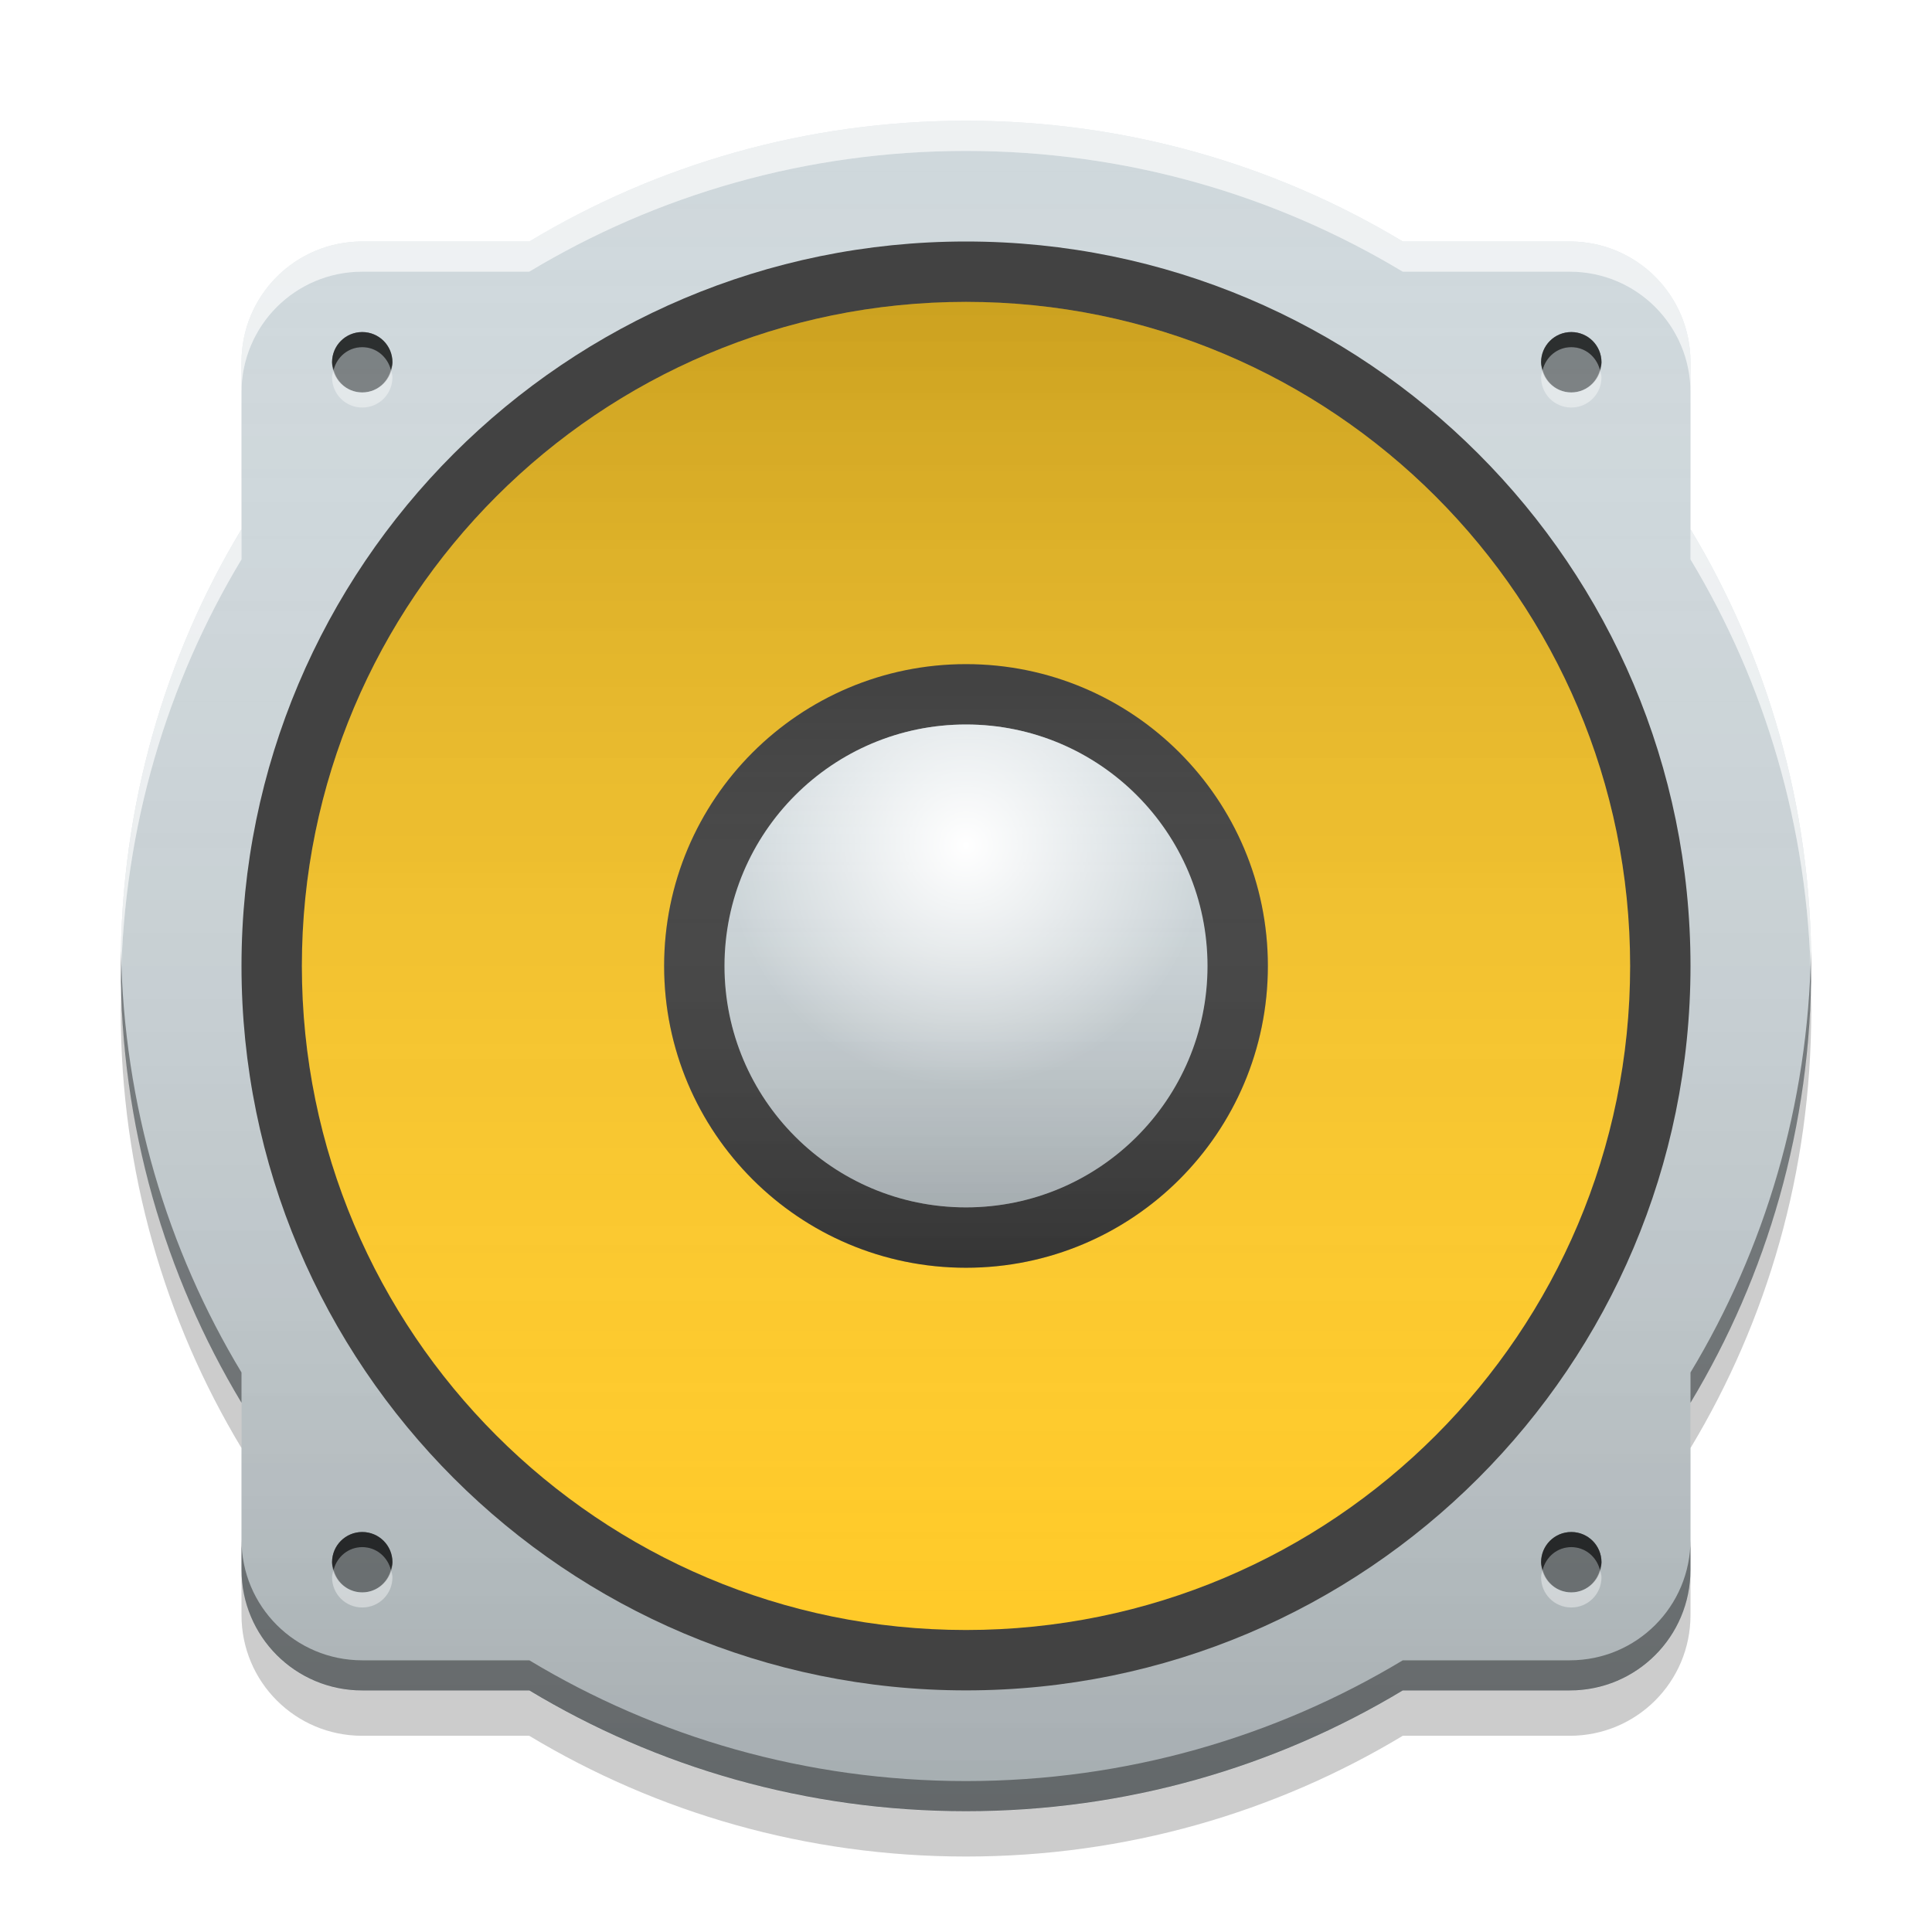
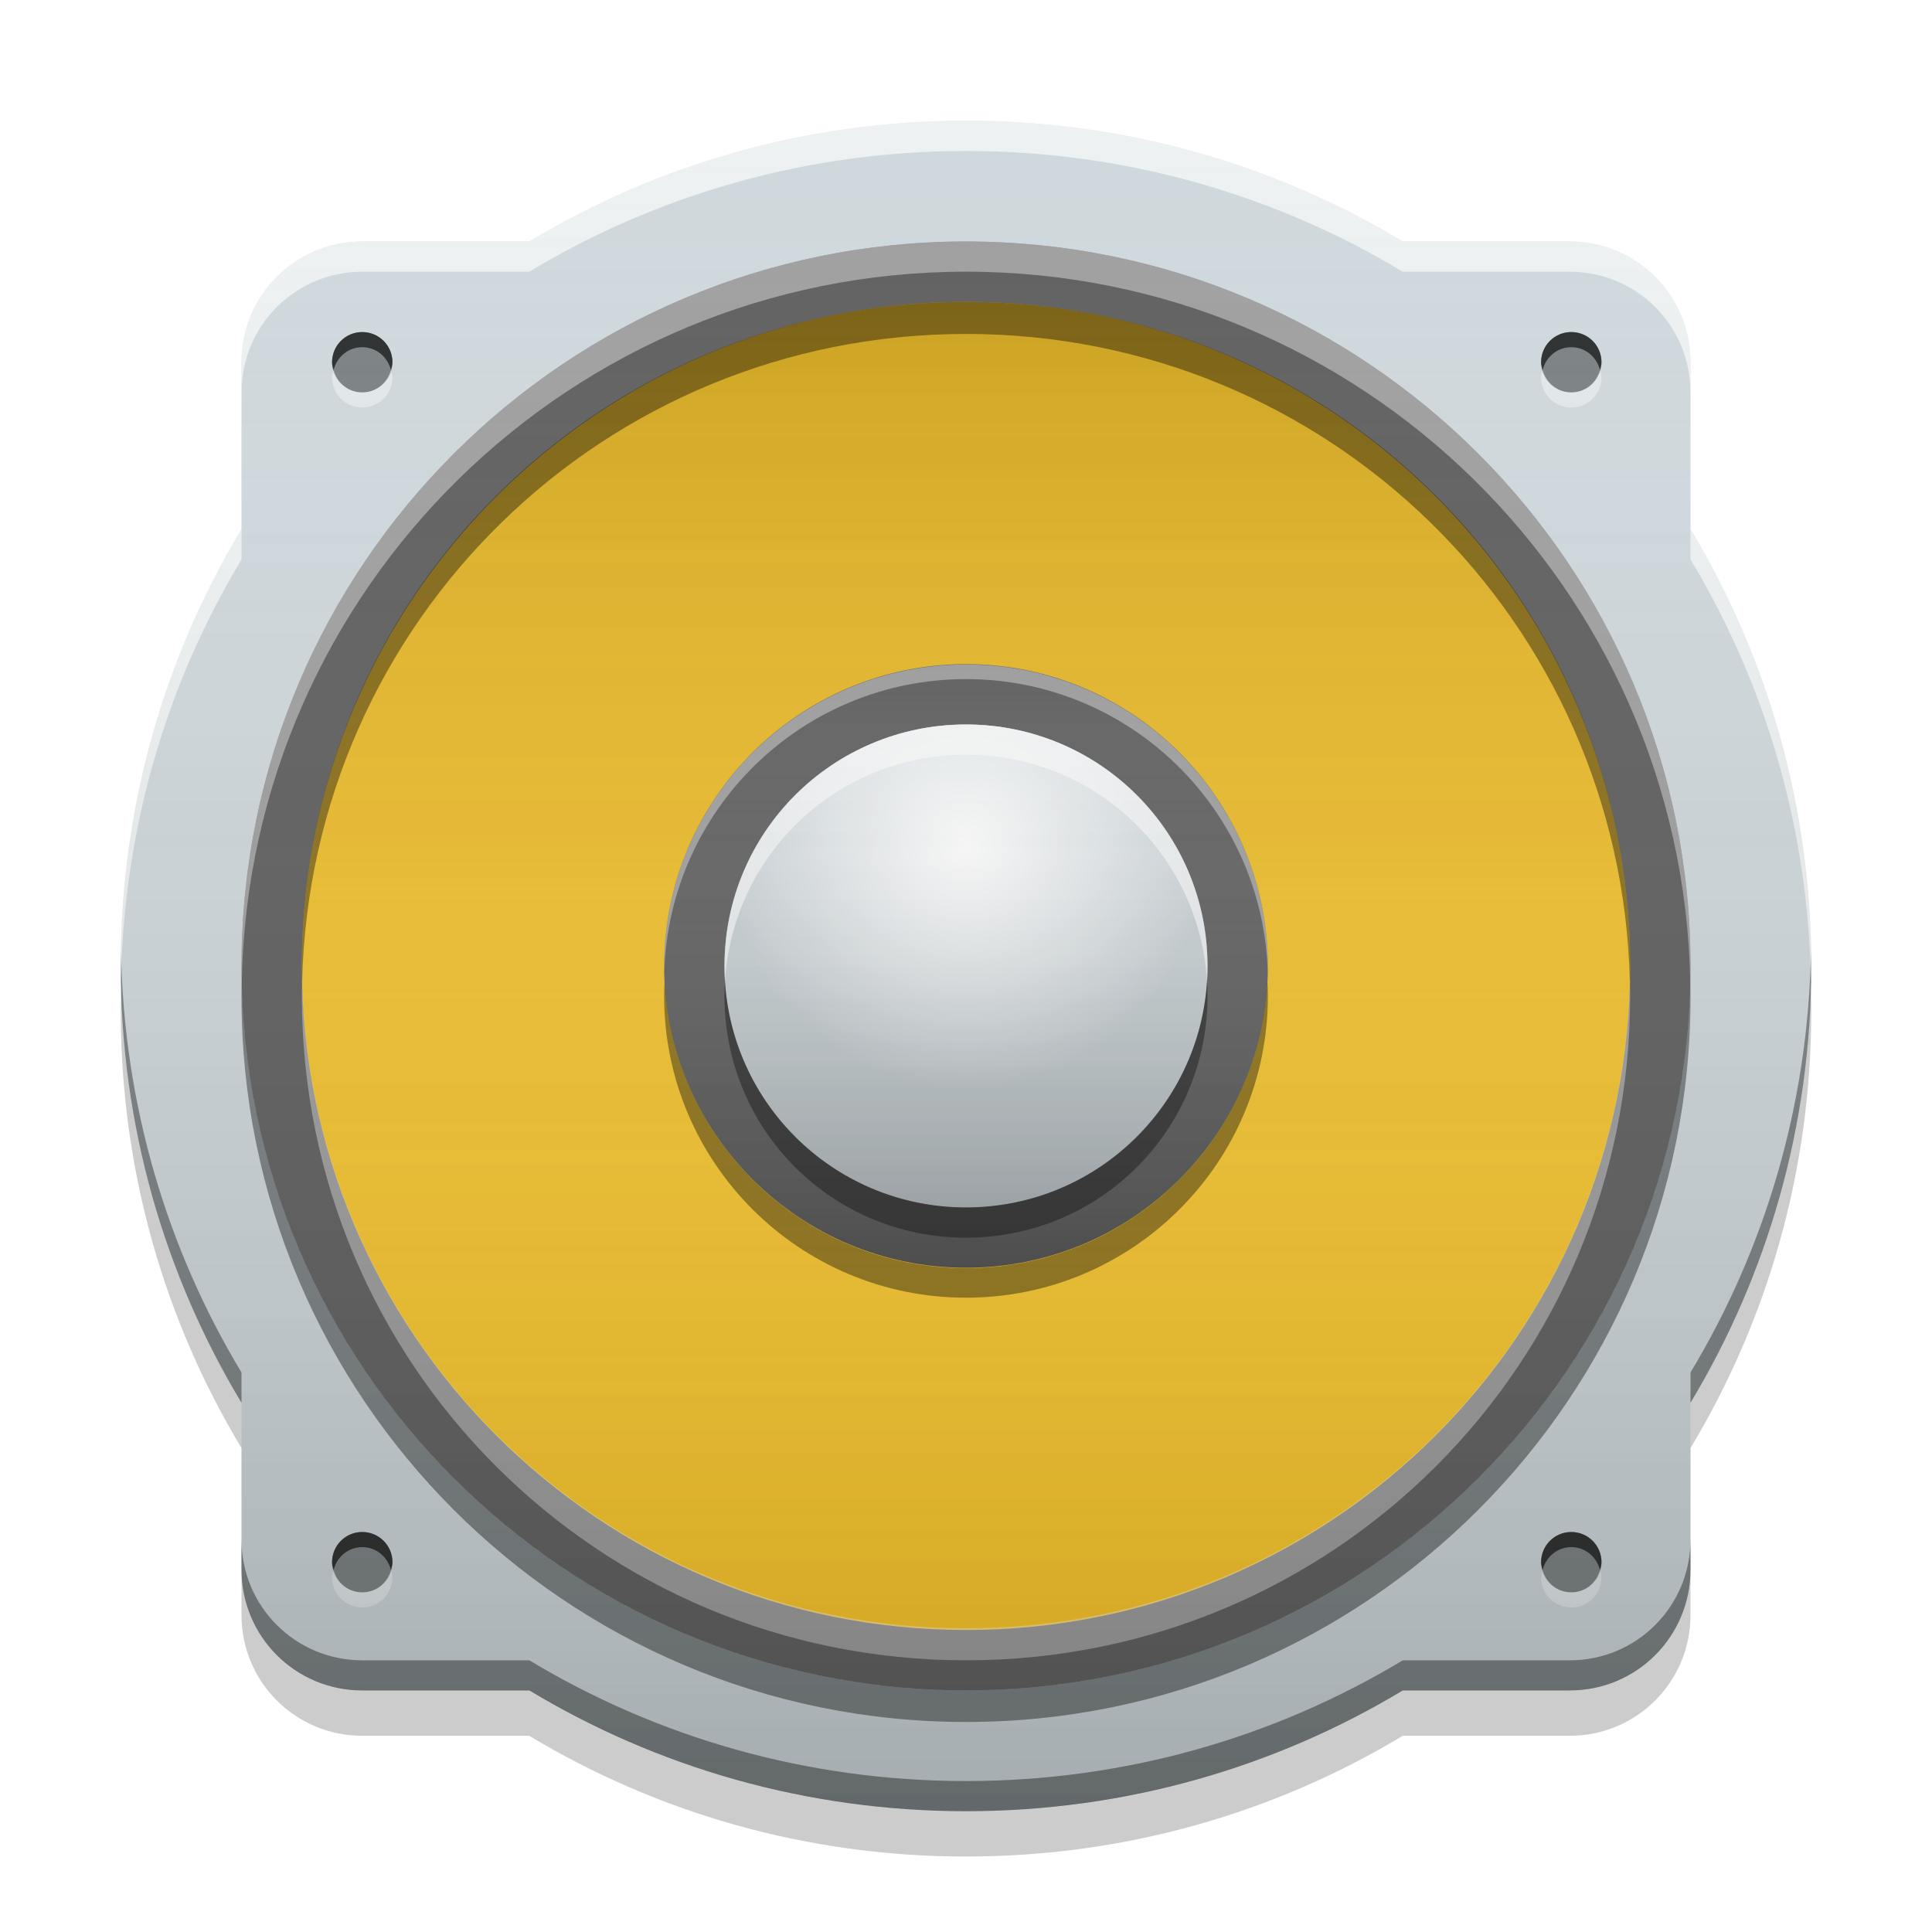
<svg xmlns="http://www.w3.org/2000/svg" width="64" height="64" viewBox="0 0 64 64" version="1.1">
  <defs>
-     <linearGradient id="linear0" gradientUnits="userSpaceOnUse" x1="33.867" y1="-199.125" x2="33.867" y2="-213.942" gradientTransform="matrix(3.779528,0,0,3.779528,-97.5332,812.5985)">
+     <linearGradient id="linear0" gradientUnits="userSpaceOnUse" x1="8.467" y1="-212.354" x2="8.467" y2="-200.712" gradientTransform="matrix(3.779528,0,0,3.779528,0,812.5985)">
      <stop offset="0" style="stop-color:rgb(0%,0%,0%);stop-opacity:0.2;" />
      <stop offset="1" style="stop-color:rgb(100%,100%,100%);stop-opacity:0;" />
    </linearGradient>
-     <linearGradient id="linear1" gradientUnits="userSpaceOnUse" x1="8.467" y1="-212.354" x2="8.467" y2="-200.712" gradientTransform="matrix(3.779528,0,0,3.779528,0,812.5985)">
+     <linearGradient id="linear1" gradientUnits="userSpaceOnUse" x1="8.467" y1="-203.887" x2="8.467" y2="-209.179" gradientTransform="matrix(3.779528,0,0,3.779528,0,812.5985)">
      <stop offset="0" style="stop-color:rgb(0%,0%,0%);stop-opacity:0.2;" />
      <stop offset="1" style="stop-color:rgb(100%,100%,100%);stop-opacity:0;" />
    </linearGradient>
-     <linearGradient id="linear2" gradientUnits="userSpaceOnUse" x1="8.467" y1="-203.887" x2="8.467" y2="-209.179" gradientTransform="matrix(3.779528,0,0,3.779528,0,812.5985)">
-       <stop offset="0" style="stop-color:rgb(0%,0%,0%);stop-opacity:0.2;" />
-       <stop offset="1" style="stop-color:rgb(100%,100%,100%);stop-opacity:0;" />
-     </linearGradient>
-     <linearGradient id="linear3" gradientUnits="userSpaceOnUse" x1="8.467" y1="-203.887" x2="8.467" y2="-209.179" gradientTransform="matrix(3.023488,0,0,3.023488,6.401134,656.4508)">
+     <linearGradient id="linear2" gradientUnits="userSpaceOnUse" x1="8.467" y1="-203.887" x2="8.467" y2="-209.179" gradientTransform="matrix(3.023488,0,0,3.023488,6.401134,656.4508)">
      <stop offset="0" style="stop-color:rgb(0%,0%,0%);stop-opacity:0.2;" />
      <stop offset="1" style="stop-color:rgb(100%,100%,100%);stop-opacity:0;" />
    </linearGradient>
    <radialGradient id="radial0" gradientUnits="userSpaceOnUse" cx="8.467" cy="-207.592" fx="8.467" fy="-207.592" r="2.117" gradientTransform="matrix(3.779528,0,0,3.779528,0,812.5985)">
      <stop offset="0" style="stop-color:rgb(100%,100%,100%);stop-opacity:1;" />
      <stop offset="1" style="stop-color:rgb(100%,100%,100%);stop-opacity:0;" />
    </radialGradient>
+     <linearGradient id="linear3" gradientUnits="userSpaceOnUse" x1="33.867" y1="-199.125" x2="33.867" y2="-213.942" gradientTransform="matrix(3.779528,0,0,3.779528,-97.5332,812.5985)">
+       <stop offset="0" style="stop-color:rgb(0%,0%,0%);stop-opacity:0.2;" />
+       <stop offset="1" style="stop-color:rgb(100%,100%,100%);stop-opacity:0;" />
+     </linearGradient>
  </defs>
  <g id="surface1">
    <path style=" stroke:none;fill-rule:nonzero;fill:rgb(81.176%,84.706%,86.275%);fill-opacity:1;" d="M 32 4 C 26.699 4 21.75 5.461 17.535 8 L 12 8 C 9.785 8 8 9.785 8 12 L 8 17.531 C 5.461 21.75 4 26.699 4 32 C 4 37.301 5.461 42.25 8 46.469 L 8 52 C 8 54.215 9.785 56 12 56 L 17.535 56 C 21.75 58.539 26.699 60 32 60 C 37.301 60 42.25 58.539 46.469 56 L 52 56 C 54.215 56 56 54.215 56 52 L 56 46.469 C 58.539 42.25 60 37.301 60 32 C 60 26.699 58.539 21.75 56 17.531 L 56 12 C 56 9.785 54.215 8 52 8 L 46.469 8 C 42.25 5.461 37.301 4 32 4 Z M 32 4 " />
-     <path style=" stroke:none;fill-rule:nonzero;fill:url(#linear0);" d="M 32 4 C 26.699 4 21.75 5.461 17.531 8 L 12 8 C 9.785 8 8 9.785 8 12 L 8 17.531 C 5.461 21.75 4 26.699 4 32 C 4 37.301 5.461 42.25 8 46.469 L 8 52 C 8 54.215 9.785 56 12 56 L 17.531 56 C 21.75 58.539 26.699 60 32 60 C 37.301 60 42.25 58.539 46.465 56 L 52 56 C 54.215 56 56 54.215 56 52 L 56 46.469 C 58.539 42.25 60 37.301 60 32 C 60 26.699 58.539 21.75 56 17.531 L 56 12 C 56 9.785 54.215 8 52 8 L 46.465 8 C 42.25 5.461 37.301 4 32 4 Z M 32 4 " />
-     <path style=" stroke:none;fill-rule:nonzero;fill:rgb(25.882%,25.882%,25.882%);fill-opacity:1;" d="M 32 8 C 45.254 8 56 18.746 56 32 C 56 45.25 45.254 55.996 32 55.996 C 18.746 55.996 8 45.25 8 32 C 8 18.746 18.746 8 32 8 Z M 32 8 " />
+     <path style=" stroke:none;fill-rule:nonzero;fill:rgb(38.039%,38.039%,38.039%);fill-opacity:1;" d="M 32 8 C 45.254 8 56 18.746 56 32 C 56 45.25 45.254 55.996 32 55.996 C 18.746 55.996 8 45.25 8 32 C 8 18.746 18.746 8 32 8 Z M 32 8 " />
    <path style=" stroke:none;fill-rule:nonzero;fill:rgb(100%,79.216%,15.686%);fill-opacity:1;" d="M 32 10 C 44.148 10 54 19.848 54 32 C 54 44.148 44.148 53.996 32 53.996 C 19.852 53.996 10 44.148 10 32 C 10 19.848 19.852 10 32 10 Z M 32 10 " />
-     <path style=" stroke:none;fill-rule:nonzero;fill:url(#linear1);" d="M 32 10 C 44.148 10 54 19.852 54 32 C 54 44.148 44.148 54 32 54 C 19.852 54 10 44.148 10 32 C 10 19.852 19.852 10 32 10 Z M 32 10 " />
-     <path style=" stroke:none;fill-rule:nonzero;fill:rgb(25.882%,25.882%,25.882%);fill-opacity:1;" d="M 32 22 C 37.523 22 42 26.477 42 32 C 42 37.52 37.523 41.996 32 41.996 C 26.477 41.996 22 37.52 22 32 C 22 26.477 26.477 22 32 22 Z M 32 22 " />
-     <path style=" stroke:none;fill-rule:nonzero;fill:url(#linear2);" d="M 32 22 C 37.523 22 42 26.477 42 32 C 42 37.52 37.523 41.996 32 41.996 C 26.477 41.996 22 37.52 22 32 C 22 26.477 26.477 22 32 22 Z M 32 22 " />
+     <path style=" stroke:none;fill-rule:nonzero;fill:url(#linear0);" d="M 32 10 C 44.148 10 54 19.852 54 32 C 54 44.148 44.148 54 32 54 C 19.852 54 10 44.148 10 32 C 10 19.852 19.852 10 32 10 Z M 32 10 " />
+     <path style=" stroke:none;fill-rule:nonzero;fill:rgb(38.039%,38.039%,38.039%);fill-opacity:1;" d="M 32 22 C 37.523 22 42 26.477 42 32 C 42 37.52 37.523 41.996 32 41.996 C 26.477 41.996 22 37.52 22 32 C 22 26.477 26.477 22 32 22 Z M 32 22 " />
+     <path style=" stroke:none;fill-rule:nonzero;fill:url(#linear1);" d="M 32 22 C 37.523 22 42 26.477 42 32 C 42 37.52 37.523 41.996 32 41.996 C 26.477 41.996 22 37.52 22 32 C 22 26.477 26.477 22 32 22 Z M 32 22 " />
    <path style=" stroke:none;fill-rule:nonzero;fill:rgb(81.176%,84.706%,86.275%);fill-opacity:1;" d="M 32 24 C 36.418 24 40 27.582 40 32 C 40 36.414 36.418 39.996 32 39.996 C 27.582 39.996 24 36.414 24 32 C 24 27.582 27.582 24 32 24 Z M 32 24 " />
-     <path style=" stroke:none;fill-rule:nonzero;fill:url(#linear3);" d="M 32 24 C 36.418 24 40 27.582 40 32 C 40 36.414 36.418 39.996 32 39.996 C 27.582 39.996 24 36.414 24 32 C 24 27.582 27.582 24 32 24 Z M 32 24 " />
+     <path style=" stroke:none;fill-rule:nonzero;fill:url(#linear2);" d="M 32 24 C 36.418 24 40 27.582 40 32 C 40 36.414 36.418 39.996 32 39.996 C 27.582 39.996 24 36.414 24 32 C 24 27.582 27.582 24 32 24 Z M 32 24 " />
    <path style=" stroke:none;fill-rule:nonzero;fill:rgb(0%,0%,0%);fill-opacity:0.4;" d="M 12 11 C 11.445 11 11 11.445 11 12 C 11 12.09 11.031 12.168 11.051 12.25 C 11.164 11.82 11.535 11.5 12 11.5 C 12.465 11.5 12.836 11.82 12.949 12.25 C 12.969 12.168 13 12.09 13 12 C 13 11.445 12.555 11 12 11 Z M 12 11 " />
    <path style=" stroke:none;fill-rule:nonzero;fill:rgb(0%,0%,0%);fill-opacity:0.4;" d="M 12 11 C 12.551 11 13 11.449 13 12 C 13 12.551 12.551 13 12 13 C 11.449 13 11 12.551 11 12 C 11 11.449 11.449 11 12 11 Z M 12 11 " />
    <path style=" stroke:none;fill-rule:nonzero;fill:rgb(100%,100%,100%);fill-opacity:0.4;" d="M 12 13.5 C 11.445 13.5 11 13.055 11 12.5 C 11 12.41 11.027 12.332 11.051 12.25 C 11.164 12.68 11.535 13 12 13 C 12.465 13 12.836 12.68 12.949 12.25 C 12.969 12.332 13 12.41 13 12.5 C 13 13.055 12.555 13.5 12 13.5 Z M 12 13.5 " />
    <path style=" stroke:none;fill-rule:nonzero;fill:rgb(0%,0%,0%);fill-opacity:0.4;" d="M 12 11 C 11.445 11 11 11.445 11 12 C 11 12.09 11.027 12.168 11.051 12.25 C 11.164 11.82 11.535 11.5 12 11.5 C 12.465 11.5 12.836 11.82 12.949 12.25 C 12.969 12.168 13 12.09 13 12 C 13 11.445 12.555 11 12 11 Z M 12 11 " />
    <path style=" stroke:none;fill-rule:nonzero;fill:rgb(0%,0%,0%);fill-opacity:0.4;" d="M 52.051 11 C 51.496 11 51.051 11.445 51.051 12 C 51.051 12.09 51.082 12.168 51.102 12.25 C 51.215 11.82 51.586 11.5 52.051 11.5 C 52.516 11.5 52.887 11.82 53 12.25 C 53.02 12.168 53.051 12.09 53.051 12 C 53.051 11.445 52.605 11 52.051 11 Z M 52.051 11 " />
    <path style=" stroke:none;fill-rule:nonzero;fill:rgb(0%,0%,0%);fill-opacity:0.4;" d="M 52.051 11 C 52.602 11 53.051 11.449 53.051 12 C 53.051 12.551 52.602 13 52.051 13 C 51.5 13 51.051 12.551 51.051 12 C 51.051 11.449 51.5 11 52.051 11 Z M 52.051 11 " />
    <path style=" stroke:none;fill-rule:nonzero;fill:rgb(100%,100%,100%);fill-opacity:0.4;" d="M 52.051 13.5 C 51.496 13.5 51.051 13.055 51.051 12.5 C 51.051 12.41 51.078 12.332 51.102 12.25 C 51.215 12.68 51.586 13 52.051 13 C 52.516 13 52.887 12.68 53 12.25 C 53.02 12.332 53.051 12.41 53.051 12.5 C 53.051 13.055 52.605 13.5 52.051 13.5 Z M 52.051 13.5 " />
    <path style=" stroke:none;fill-rule:nonzero;fill:rgb(0%,0%,0%);fill-opacity:0.4;" d="M 52.051 11 C 51.496 11 51.051 11.445 51.051 12 C 51.051 12.09 51.078 12.168 51.102 12.25 C 51.215 11.82 51.586 11.5 52.051 11.5 C 52.516 11.5 52.887 11.82 53 12.25 C 53.02 12.168 53.051 12.09 53.051 12 C 53.051 11.445 52.605 11 52.051 11 Z M 52.051 11 " />
    <path style=" stroke:none;fill-rule:nonzero;fill:rgb(0%,0%,0%);fill-opacity:0.4;" d="M 12 50.75 C 11.445 50.75 11 51.195 11 51.75 C 11 51.84 11.031 51.918 11.051 52 C 11.164 51.57 11.535 51.25 12 51.25 C 12.465 51.25 12.836 51.57 12.949 52 C 12.969 51.918 13 51.84 13 51.75 C 13 51.195 12.555 50.75 12 50.75 Z M 12 50.75 " />
    <path style=" stroke:none;fill-rule:nonzero;fill:rgb(0%,0%,0%);fill-opacity:0.4;" d="M 12 50.75 C 12.551 50.75 13 51.199 13 51.75 C 13 52.301 12.551 52.75 12 52.75 C 11.449 52.75 11 52.301 11 51.75 C 11 51.199 11.449 50.75 12 50.75 Z M 12 50.75 " />
    <path style=" stroke:none;fill-rule:nonzero;fill:rgb(100%,100%,100%);fill-opacity:0.4;" d="M 12 53.25 C 11.445 53.25 11 52.805 11 52.25 C 11 52.16 11.027 52.082 11.051 52 C 11.164 52.43 11.535 52.75 12 52.75 C 12.465 52.75 12.836 52.43 12.949 52 C 12.969 52.082 13 52.16 13 52.25 C 13 52.805 12.555 53.25 12 53.25 Z M 12 53.25 " />
    <path style=" stroke:none;fill-rule:nonzero;fill:rgb(0%,0%,0%);fill-opacity:0.4;" d="M 12 50.75 C 11.445 50.75 11 51.195 11 51.75 C 11 51.84 11.027 51.918 11.051 52 C 11.164 51.57 11.535 51.25 12 51.25 C 12.465 51.25 12.836 51.57 12.949 52 C 12.969 51.918 13 51.84 13 51.75 C 13 51.195 12.555 50.75 12 50.75 Z M 12 50.75 " />
    <path style=" stroke:none;fill-rule:nonzero;fill:rgb(0%,0%,0%);fill-opacity:0.4;" d="M 52.051 50.75 C 51.496 50.75 51.051 51.195 51.051 51.75 C 51.051 51.84 51.082 51.918 51.102 52 C 51.215 51.57 51.586 51.25 52.051 51.25 C 52.516 51.25 52.887 51.57 53 52 C 53.02 51.918 53.051 51.84 53.051 51.75 C 53.051 51.195 52.605 50.75 52.051 50.75 Z M 52.051 50.75 " />
    <path style=" stroke:none;fill-rule:nonzero;fill:rgb(0%,0%,0%);fill-opacity:0.4;" d="M 52.051 50.75 C 52.602 50.75 53.051 51.199 53.051 51.75 C 53.051 52.301 52.602 52.75 52.051 52.75 C 51.5 52.75 51.051 52.301 51.051 51.75 C 51.051 51.199 51.5 50.75 52.051 50.75 Z M 52.051 50.75 " />
    <path style=" stroke:none;fill-rule:nonzero;fill:rgb(100%,100%,100%);fill-opacity:0.4;" d="M 52.051 53.25 C 51.496 53.25 51.051 52.805 51.051 52.25 C 51.051 52.16 51.078 52.082 51.102 52 C 51.215 52.43 51.586 52.75 52.051 52.75 C 52.516 52.75 52.887 52.43 53 52 C 53.02 52.082 53.051 52.16 53.051 52.25 C 53.051 52.805 52.605 53.25 52.051 53.25 Z M 52.051 53.25 " />
    <path style=" stroke:none;fill-rule:nonzero;fill:rgb(0%,0%,0%);fill-opacity:0.4;" d="M 52.051 50.75 C 51.496 50.75 51.051 51.195 51.051 51.75 C 51.051 51.84 51.078 51.918 51.102 52 C 51.215 51.57 51.586 51.25 52.051 51.25 C 52.516 51.25 52.887 51.57 53 52 C 53.02 51.918 53.051 51.84 53.051 51.75 C 53.051 51.195 52.605 50.75 52.051 50.75 Z M 52.051 50.75 " />
    <path style=" stroke:none;fill-rule:nonzero;fill:rgb(100%,100%,100%);fill-opacity:0.4;" d="M 32 4 C 26.699 4 21.75 5.461 17.531 8 L 12 8 C 9.785 8 8 9.785 8 12 L 8 13 C 8 10.785 9.785 9 12 9 L 17.531 9 C 21.75 6.461 26.699 5 32 5 C 37.301 5 42.25 6.461 46.469 9 L 52 9 C 54.215 9 56 10.785 56 13 L 56 12 C 56 9.785 54.215 8 52 8 L 46.469 8 C 42.25 5.461 37.301 4 32 4 Z M 8 17.531 C 5.461 21.75 4 26.699 4 32 C 4 32.168 4.008 32.332 4.008 32.5 C 4.098 27.387 5.539 22.617 8 18.531 Z M 56 17.531 L 56 18.531 C 58.461 22.617 59.902 27.387 59.988 32.5 C 59.992 32.332 60 32.168 60 32 C 60 26.699 58.539 21.75 56 17.531 Z M 56 17.531 " />
    <path style=" stroke:none;fill-rule:nonzero;fill:rgb(0%,0%,0%);fill-opacity:0.4;" d="M 32 60 C 26.699 60 21.75 58.539 17.535 56 L 12 56 C 9.785 56 8 54.215 8 52 L 8 51 C 8 53.215 9.785 55 12 55 L 17.535 55 C 21.75 57.539 26.699 59 32 59 C 37.301 59 42.25 57.539 46.469 55 L 52 55 C 54.215 55 56 53.215 56 51 L 56 52 C 56 54.215 54.215 56 52 56 L 46.469 56 C 42.25 58.539 37.301 60 32 60 Z M 8 46.469 C 5.461 42.25 4 37.301 4 32 C 4 31.832 4.008 31.668 4.008 31.5 C 4.098 36.613 5.539 41.383 8 45.465 Z M 56 46.469 L 56 45.465 C 58.461 41.383 59.902 36.613 59.992 31.5 C 59.992 31.668 60 31.832 60 32 C 60 37.301 58.539 42.25 56 46.469 Z M 56 46.469 " />
    <path style=" stroke:none;fill-rule:nonzero;fill:rgb(100%,100%,100%);fill-opacity:0.4;" d="M 32 4 C 26.699 4 21.75 5.461 17.531 8 L 12 8 C 9.785 8 8 9.785 8 12 L 8 13 C 8 10.785 9.785 9 12 9 L 17.531 9 C 21.75 6.461 26.699 5 32 5 C 37.301 5 42.25 6.461 46.469 9 L 52 9 C 54.215 9 56 10.785 56 13 L 56 12 C 56 9.785 54.215 8 52 8 L 46.469 8 C 42.25 5.461 37.301 4 32 4 Z M 8 17.531 C 5.461 21.75 4 26.699 4 32 C 4 32.168 4.008 32.332 4.008 32.5 C 4.098 27.387 5.539 22.617 8 18.531 Z M 56 17.531 L 56 18.531 C 58.461 22.617 59.902 27.387 59.988 32.5 C 59.992 32.332 60 32.168 60 32 C 60 26.699 58.539 21.75 56 17.531 Z M 56 17.531 " />
    <path style=" stroke:none;fill-rule:nonzero;fill:rgb(0%,0%,0%);fill-opacity:0.2;" d="M 4.016 32.75 C 4.008 33 4 33.25 4 33.5 C 4 38.801 5.461 43.75 8 47.969 L 8 46.469 C 5.582 42.453 4.145 37.77 4.016 32.75 Z M 59.984 32.75 C 59.855 37.77 58.418 42.453 56 46.469 L 56 47.969 C 58.539 43.75 60 38.801 60 33.5 C 60 33.25 59.992 33 59.984 32.75 Z M 8 52.004 L 8 53.5 C 8 55.715 9.785 57.5 12 57.5 L 17.531 57.5 C 21.75 60.039 26.699 61.5 32 61.5 C 37.301 61.5 42.25 60.039 46.469 57.5 L 52 57.5 C 54.215 57.5 56 55.715 56 53.5 L 56 52.004 C 56 54.219 54.215 56.004 52 56.004 L 46.469 56.004 C 42.25 58.543 37.301 60.004 32 60.004 C 26.699 60.004 21.75 58.543 17.531 56.004 L 12 56.004 C 9.785 56.004 8 54.219 8 52.004 Z M 8 52.004 " />
    <path style=" stroke:none;fill-rule:nonzero;fill:url(#radial0);" d="M 32 24 C 36.418 24 40 27.582 40 32 C 40 36.418 36.418 40 32 40 C 27.582 40 24 36.418 24 32 C 24 27.582 27.582 24 32 24 Z M 32 24 " />
+     <path style=" stroke:none;fill-rule:nonzero;fill:rgb(0%,0%,0%);fill-opacity:0.4;" d="M 32 10 C 19.812 10 10 19.812 10 32 C 10 32.176 10.004 32.355 10.008 32.531 C 10.285 20.59 19.988 11.062 32 11.062 C 44.012 11.062 53.715 20.59 53.992 32.531 C 53.996 32.355 54 32.176 54 32 C 54 19.812 44.188 10 32 10 Z M 32 10 " />
+     <path style=" stroke:none;fill-rule:nonzero;fill:rgb(99.608%,99.608%,99.608%);fill-opacity:0.4;" d="M 32 55 C 19.812 55 10 45.188 10 33 C 10 32.824 10.004 32.645 10.008 32.469 C 10.285 44.41 19.988 53.938 32 53.938 C 44.012 53.938 53.715 44.41 53.992 32.469 C 53.996 32.645 54 32.824 54 33 C 54 45.188 44.188 55 32 55 Z M 32 55 " />
+     <path style=" stroke:none;fill-rule:nonzero;fill:rgb(0%,0%,0%);fill-opacity:0.4;" d="M 8.008 32.52 C 8.004 32.695 8 32.871 8 33.047 C 8 46.297 18.746 57.043 32 57.043 C 45.254 57.043 56 46.297 56 33.047 C 56 32.871 55.996 32.695 55.992 32.52 C 55.715 45.535 45.078 55.996 32 55.996 C 18.922 55.996 8.285 45.535 8.008 32.52 Z M 8.008 32.52 " />
+     <path style=" stroke:none;fill-rule:nonzero;fill:rgb(100%,100%,100%);fill-opacity:0.4;" d="M 32 8 C 18.746 8 8 18.746 8 32 C 8 32.164 8.004 32.332 8.008 32.5 C 8.273 19.477 18.914 9 32 9 C 45.086 9 55.727 19.477 55.992 32.5 C 55.996 32.332 56 32.164 56 32 C 56 18.746 45.254 8 32 8 Z M 32 8 " />
+     <path style=" stroke:none;fill-rule:nonzero;fill:rgb(0%,0%,0%);fill-opacity:0.4;" d="M 22.016 32.5 C 22.008 32.664 22 32.828 22 32.992 C 22 38.516 26.477 42.988 32 42.988 C 37.523 42.988 42 38.516 42 32.992 C 42 32.828 41.992 32.664 41.984 32.5 C 41.727 37.793 37.355 42.008 32 42.008 C 26.645 42.008 22.273 37.793 22.016 32.5 Z M 22.016 32.5 " />
+     <path style=" stroke:none;fill-rule:nonzero;fill:rgb(99.216%,99.216%,99.216%);fill-opacity:0.4;" d="M 32 22.012 C 26.477 22.012 22 26.484 22 32.008 C 22 32.086 22.004 32.16 22.004 32.234 C 22.145 26.832 26.566 22.496 32 22.496 C 37.434 22.496 41.855 26.832 41.996 32.234 C 41.996 32.16 42 32.086 42 32.008 C 42 26.484 37.523 22.012 32 22.012 Z M 32 22.012 " />
+     <path style=" stroke:none;fill-rule:nonzero;fill:rgb(100%,100%,100%);fill-opacity:0.6;" d="M 32 24 C 27.566 24 24 27.566 24 32 C 24 32.168 24.004 32.336 24.016 32.5 C 24.273 28.305 27.734 25 32 25 C 36.266 25 39.727 28.305 39.984 32.5 C 39.996 32.336 40 32.168 40 32 C 40 27.566 36.434 24 32 24 Z M 32 24 " />
+     <path style=" stroke:none;fill-rule:nonzero;fill:rgb(0.392%,0.392%,0.392%);fill-opacity:0.4;" d="M 32 41 C 27.566 41 24 37.434 24 33 C 24 32.832 24.004 32.664 24.016 32.5 C 24.273 36.695 27.734 40 32 40 C 36.266 40 39.727 36.695 39.984 32.5 C 39.996 32.664 40 32.832 40 33 C 40 37.434 36.434 41 32 41 Z M 32 41 " />
+     <path style=" stroke:none;fill-rule:nonzero;fill:url(#linear3);" d="M 32 4 C 26.699 4 21.75 5.461 17.535 8 L 12 8 C 9.785 8 8 9.785 8 12 L 8 17.531 C 5.461 21.75 4 26.699 4 32 C 4 37.301 5.461 42.25 8 46.469 L 8 52 C 8 54.215 9.785 56 12 56 L 17.535 56 C 21.75 58.539 26.699 60 32 60 C 37.301 60 42.25 58.539 46.469 56 L 52 56 C 54.215 56 56 54.215 56 52 L 56 46.469 C 58.539 42.25 60 37.301 60 32 C 60 26.699 58.539 21.75 56 17.531 L 56 12 C 56 9.785 54.215 8 52 8 L 46.469 8 C 42.25 5.461 37.301 4 32 4 Z M 32 4 " />
  </g>
</svg>
